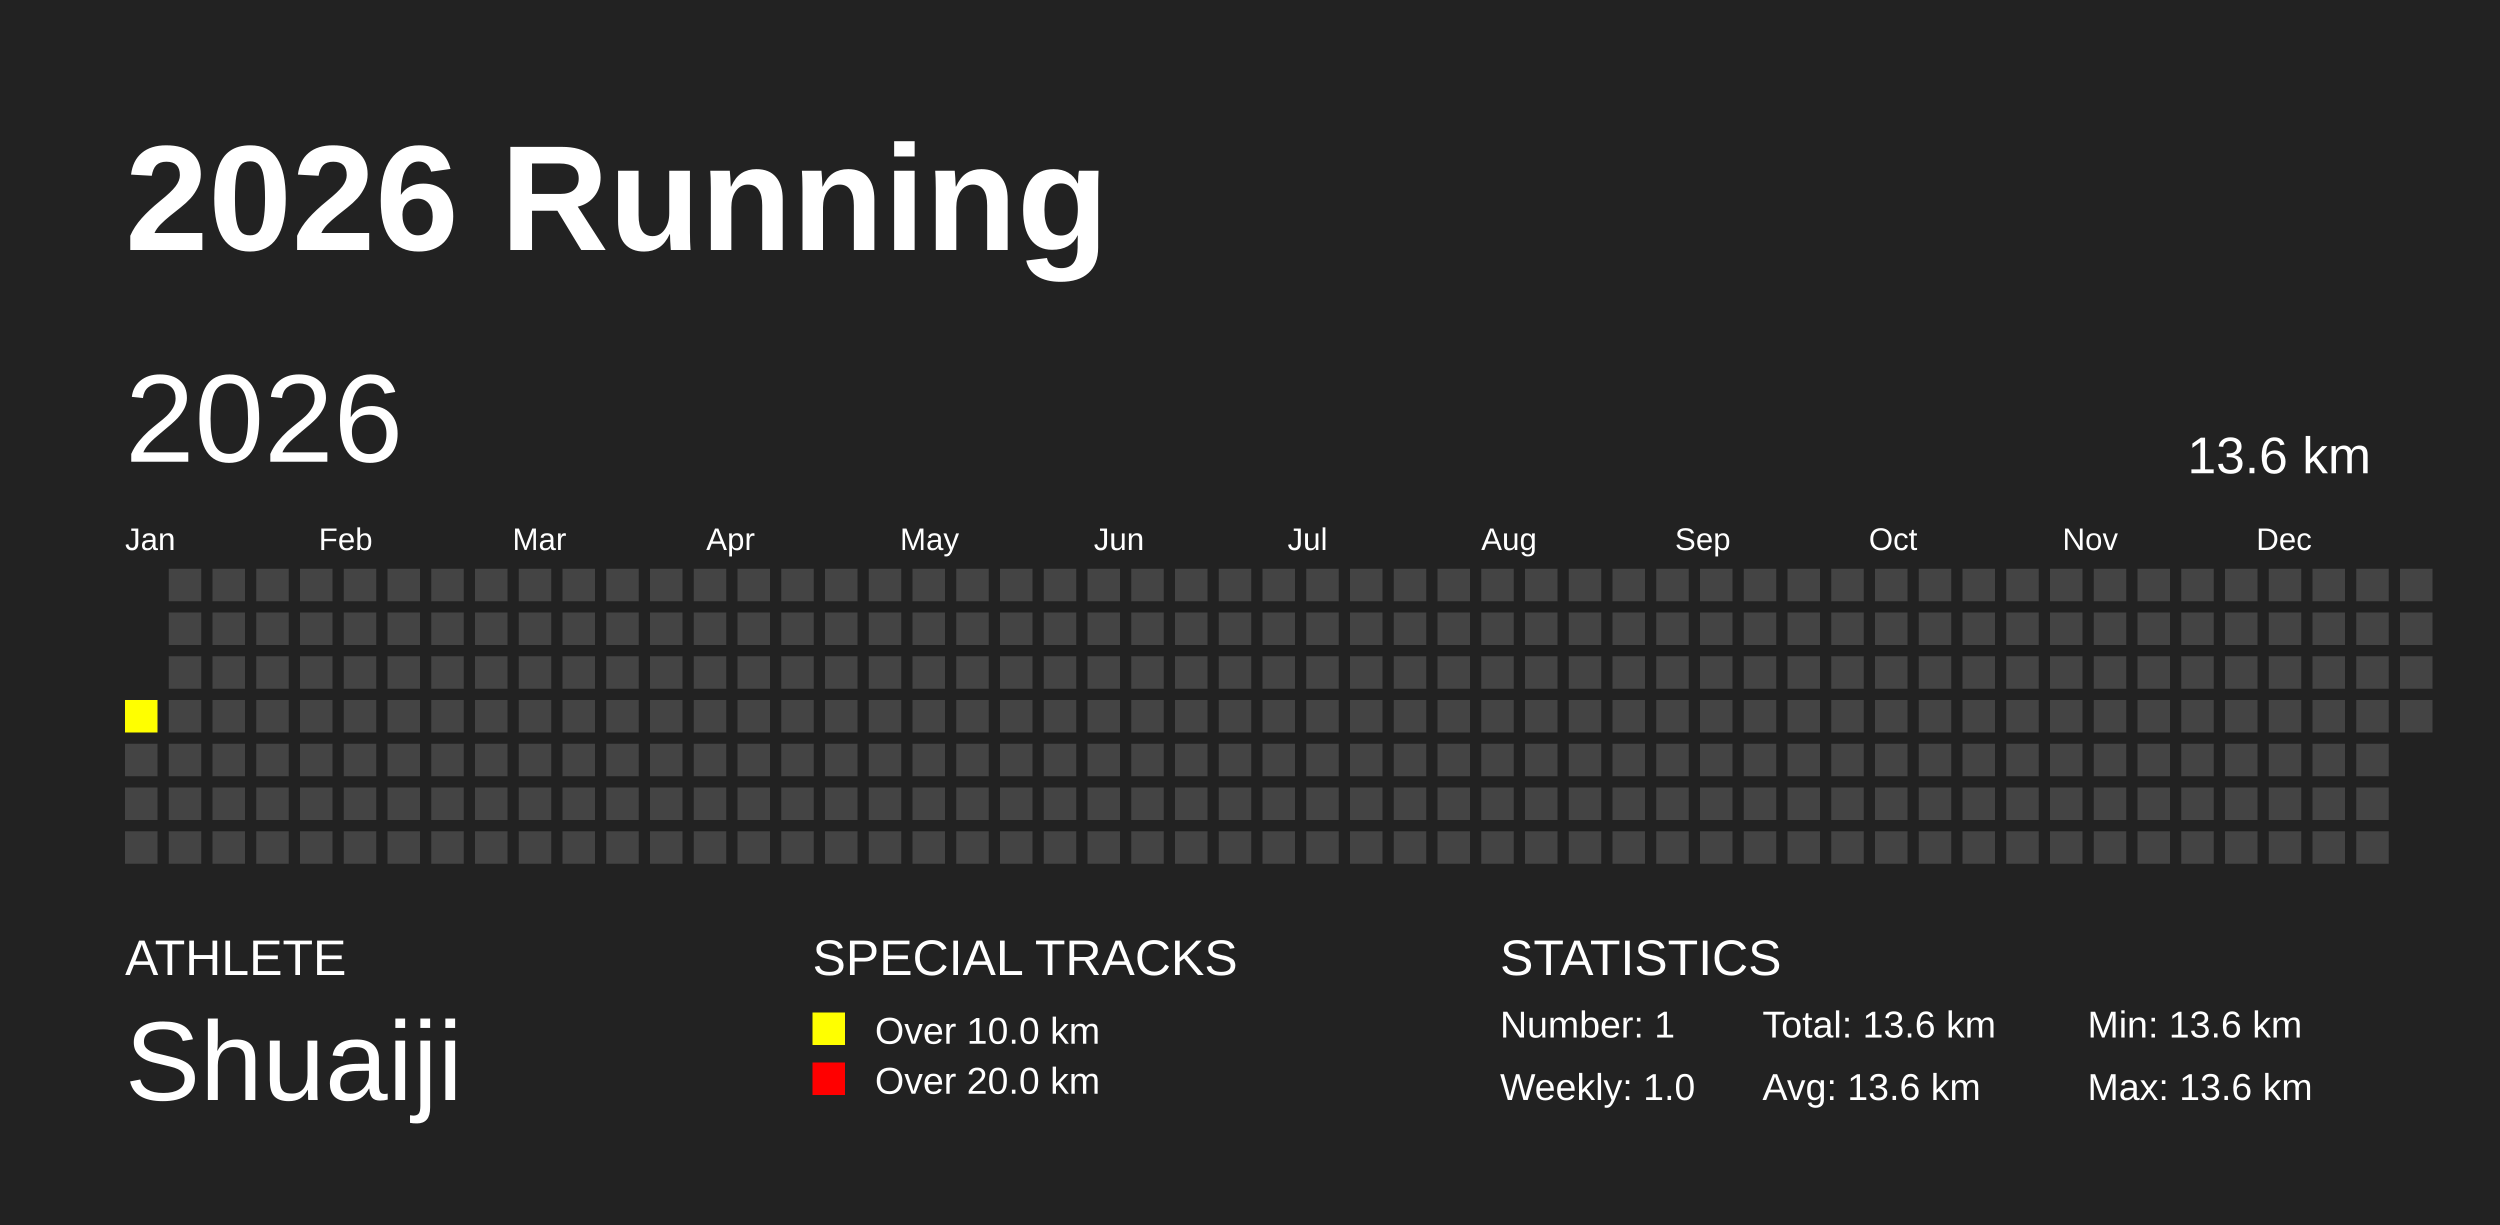
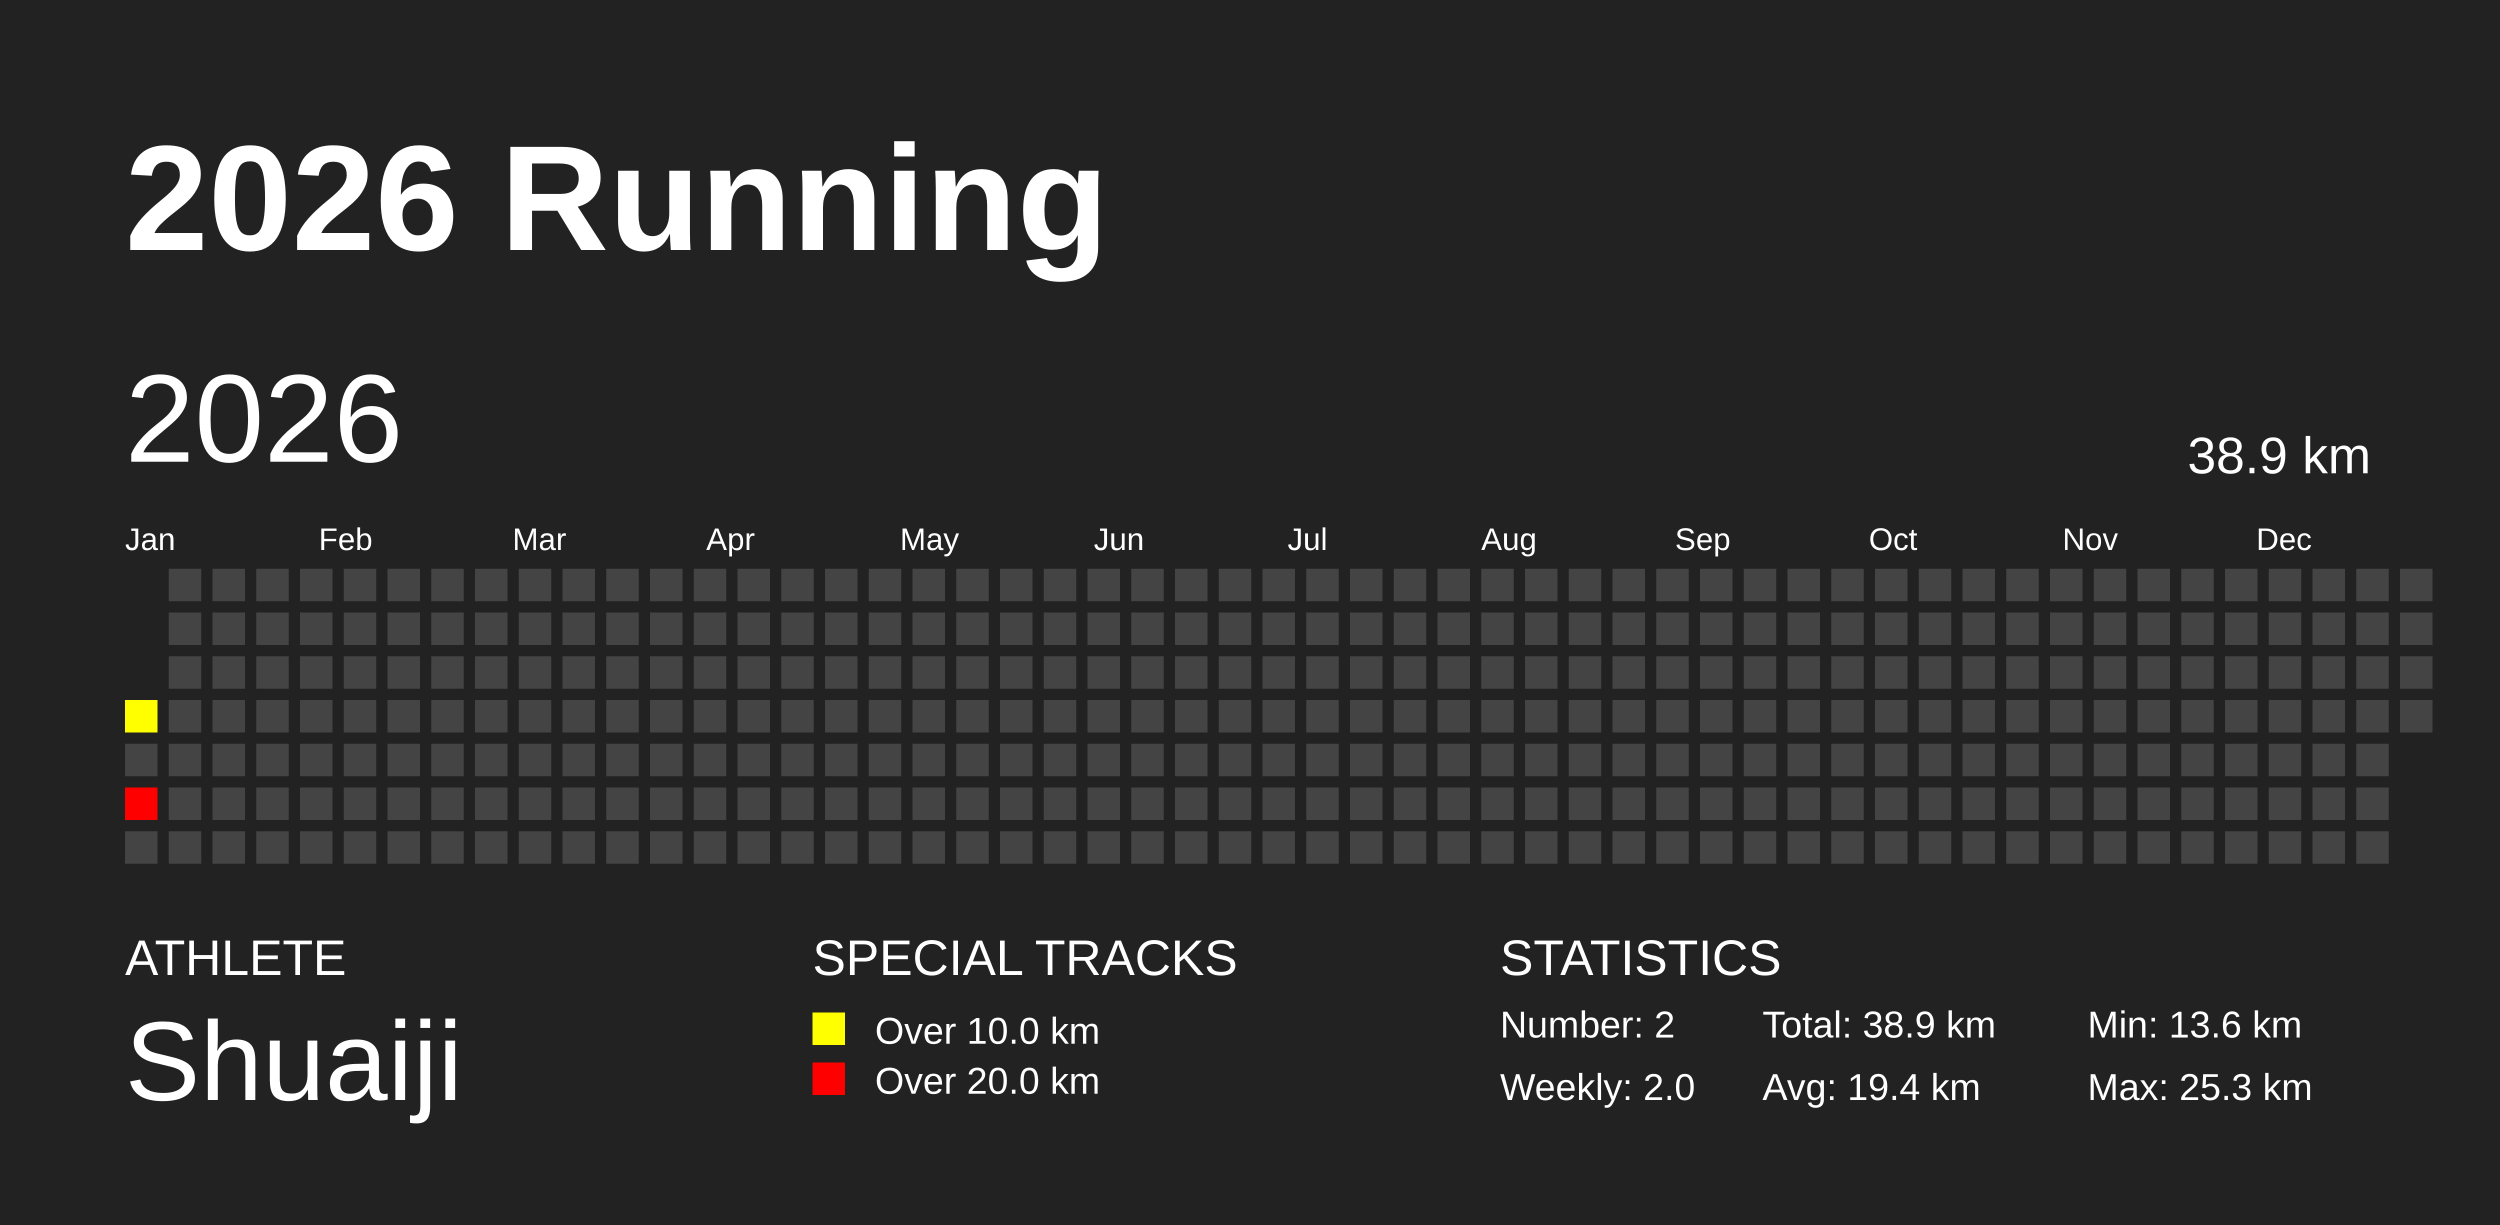
<svg xmlns="http://www.w3.org/2000/svg" baseProfile="full" height="98mm" version="1.1" viewBox="0,0,200,98" width="200mm">
  <defs />
  <rect fill="#222222" height="98" width="200" x="0" y="0" />
  <text fill="#FFFFFF" style="font-size:12px; font-family:Arial; font-weight:bold;" x="10" y="20">2026 Running</text>
  <text fill="#FFFFFF" style="font-size:4px; font-family:Arial" x="10" y="78">ATHLETE</text>
  <text fill="#FFFFFF" style="font-size:9px; font-family:Arial" x="10" y="88">Shuaiji</text>
  <text fill="#FFFFFF" style="font-size:4px; font-family:Arial" x="65" y="78">SPECIAL TRACKS</text>
  <rect fill="yellow" height="2.6" width="2.6" x="65" y="81" />
  <text fill="#FFFFFF" style="font-size:3px; font-family:Arial" x="70" y="83.5">Over 10.0 km</text>
  <rect fill="red" height="2.6" width="2.6" x="65" y="85" />
  <text fill="#FFFFFF" style="font-size:3px; font-family:Arial" x="70" y="87.5">Over 20.0 km</text>
  <text fill="#FFFFFF" style="font-size:4px; font-family:Arial" x="120" y="78">STATISTICS</text>
-   <text fill="#FFFFFF" style="font-size:3px; font-family:Arial" x="120" y="83">Number: 1</text>
-   <text fill="#FFFFFF" style="font-size:3px; font-family:Arial" x="120" y="88">Weekly: 1.0</text>
-   <text fill="#FFFFFF" style="font-size:3px; font-family:Arial" x="141" y="83">Total: 13.6 km</text>
-   <text fill="#FFFFFF" style="font-size:3px; font-family:Arial" x="141" y="88">Avg: 13.6 km</text>
+   <text fill="#FFFFFF" style="font-size:3px; font-family:Arial" x="120" y="83">Number: 2</text>
+   <text fill="#FFFFFF" style="font-size:3px; font-family:Arial" x="120" y="88">Weekly: 2.0</text>
+   <text fill="#FFFFFF" style="font-size:3px; font-family:Arial" x="141" y="83">Total: 38.9 km</text>
+   <text fill="#FFFFFF" style="font-size:3px; font-family:Arial" x="141" y="88">Avg: 19.4 km</text>
  <text fill="#FFFFFF" style="font-size:3px; font-family:Arial" x="167" y="83">Min: 13.6 km</text>
-   <text fill="#FFFFFF" style="font-size:3px; font-family:Arial" x="167" y="88">Max: 13.6 km</text>
+   <text fill="#FFFFFF" style="font-size:3px; font-family:Arial" x="167" y="88">Max: 25.3 km</text>
  <text dominant-baseline="hanging" fill="#FFFFFF" style="font-size:10.0px; font-family:Arial;" x="10" y="30">2026</text>
-   <text dominant-baseline="hanging" fill="#FFFFFF" style="font-size:4.125px; font-family:Arial;" x="175" y="35">13.6 km</text>
+   <text dominant-baseline="hanging" fill="#FFFFFF" style="font-size:4.125px; font-family:Arial;" x="175" y="35">38.9 km</text>
  <text fill="#FFFFFF" style="font-size:2.5px; font-family:Arial" x="10.0" y="44">Jan</text>
  <text fill="#FFFFFF" style="font-size:2.5px; font-family:Arial" x="25.5" y="44">Feb</text>
  <text fill="#FFFFFF" style="font-size:2.5px; font-family:Arial" x="41.0" y="44">Mar</text>
  <text fill="#FFFFFF" style="font-size:2.5px; font-family:Arial" x="56.5" y="44">Apr</text>
  <text fill="#FFFFFF" style="font-size:2.5px; font-family:Arial" x="72.0" y="44">May</text>
  <text fill="#FFFFFF" style="font-size:2.5px; font-family:Arial" x="87.5" y="44">Jun</text>
  <text fill="#FFFFFF" style="font-size:2.5px; font-family:Arial" x="103.0" y="44">Jul</text>
  <text fill="#FFFFFF" style="font-size:2.5px; font-family:Arial" x="118.5" y="44">Aug</text>
  <text fill="#FFFFFF" style="font-size:2.5px; font-family:Arial" x="134.0" y="44">Sep</text>
  <text fill="#FFFFFF" style="font-size:2.5px; font-family:Arial" x="149.5" y="44">Oct</text>
  <text fill="#FFFFFF" style="font-size:2.5px; font-family:Arial" x="165.0" y="44">Nov</text>
  <text fill="#FFFFFF" style="font-size:2.5px; font-family:Arial" x="180.5" y="44">Dec</text>
-   <rect fill="yellow" height="2.6" width="2.6" x="10.0" y="56.0" />
+   <rect fill="#ffff00" height="2.6" width="2.6" x="10.0" y="56.0" />
  <rect fill="#444444" height="2.6" width="2.6" x="10.0" y="59.5" />
-   <rect fill="#444444" height="2.6" width="2.6" x="10.0" y="63.0" />
+   <rect fill="red" height="2.6" width="2.6" x="10.0" y="63.0" />
  <rect fill="#444444" height="2.6" width="2.6" x="10.0" y="66.5" />
  <rect fill="#444444" height="2.6" width="2.6" x="13.5" y="45.5" />
  <rect fill="#444444" height="2.6" width="2.6" x="13.5" y="49.0" />
  <rect fill="#444444" height="2.6" width="2.6" x="13.5" y="52.5" />
  <rect fill="#444444" height="2.6" width="2.6" x="13.5" y="56.0" />
  <rect fill="#444444" height="2.6" width="2.6" x="13.5" y="59.5" />
  <rect fill="#444444" height="2.6" width="2.6" x="13.5" y="63.0" />
  <rect fill="#444444" height="2.6" width="2.6" x="13.5" y="66.5" />
  <rect fill="#444444" height="2.6" width="2.6" x="17.0" y="45.5" />
  <rect fill="#444444" height="2.6" width="2.6" x="17.0" y="49.0" />
  <rect fill="#444444" height="2.6" width="2.6" x="17.0" y="52.5" />
  <rect fill="#444444" height="2.6" width="2.6" x="17.0" y="56.0" />
  <rect fill="#444444" height="2.6" width="2.6" x="17.0" y="59.5" />
  <rect fill="#444444" height="2.6" width="2.6" x="17.0" y="63.0" />
  <rect fill="#444444" height="2.6" width="2.6" x="17.0" y="66.5" />
  <rect fill="#444444" height="2.6" width="2.6" x="20.5" y="45.5" />
  <rect fill="#444444" height="2.6" width="2.6" x="20.5" y="49.0" />
  <rect fill="#444444" height="2.6" width="2.6" x="20.5" y="52.5" />
  <rect fill="#444444" height="2.6" width="2.6" x="20.5" y="56.0" />
  <rect fill="#444444" height="2.6" width="2.6" x="20.5" y="59.5" />
  <rect fill="#444444" height="2.6" width="2.6" x="20.5" y="63.0" />
  <rect fill="#444444" height="2.6" width="2.6" x="20.5" y="66.5" />
  <rect fill="#444444" height="2.6" width="2.6" x="24.0" y="45.5" />
  <rect fill="#444444" height="2.6" width="2.6" x="24.0" y="49.0" />
  <rect fill="#444444" height="2.6" width="2.6" x="24.0" y="52.5" />
  <rect fill="#444444" height="2.6" width="2.6" x="24.0" y="56.0" />
  <rect fill="#444444" height="2.6" width="2.6" x="24.0" y="59.5" />
  <rect fill="#444444" height="2.6" width="2.6" x="24.0" y="63.0" />
  <rect fill="#444444" height="2.6" width="2.6" x="24.0" y="66.5" />
  <rect fill="#444444" height="2.6" width="2.6" x="27.5" y="45.5" />
  <rect fill="#444444" height="2.6" width="2.6" x="27.5" y="49.0" />
  <rect fill="#444444" height="2.6" width="2.6" x="27.5" y="52.5" />
  <rect fill="#444444" height="2.6" width="2.6" x="27.5" y="56.0" />
  <rect fill="#444444" height="2.6" width="2.6" x="27.5" y="59.5" />
  <rect fill="#444444" height="2.6" width="2.6" x="27.5" y="63.0" />
  <rect fill="#444444" height="2.6" width="2.6" x="27.5" y="66.5" />
  <rect fill="#444444" height="2.6" width="2.6" x="31.0" y="45.5" />
  <rect fill="#444444" height="2.6" width="2.6" x="31.0" y="49.0" />
  <rect fill="#444444" height="2.6" width="2.6" x="31.0" y="52.5" />
  <rect fill="#444444" height="2.6" width="2.6" x="31.0" y="56.0" />
  <rect fill="#444444" height="2.6" width="2.6" x="31.0" y="59.5" />
  <rect fill="#444444" height="2.6" width="2.6" x="31.0" y="63.0" />
  <rect fill="#444444" height="2.6" width="2.6" x="31.0" y="66.5" />
  <rect fill="#444444" height="2.6" width="2.6" x="34.5" y="45.5" />
  <rect fill="#444444" height="2.6" width="2.6" x="34.5" y="49.0" />
  <rect fill="#444444" height="2.6" width="2.6" x="34.5" y="52.5" />
  <rect fill="#444444" height="2.6" width="2.6" x="34.5" y="56.0" />
  <rect fill="#444444" height="2.6" width="2.6" x="34.5" y="59.5" />
  <rect fill="#444444" height="2.6" width="2.6" x="34.5" y="63.0" />
  <rect fill="#444444" height="2.6" width="2.6" x="34.5" y="66.5" />
  <rect fill="#444444" height="2.6" width="2.6" x="38.0" y="45.5" />
  <rect fill="#444444" height="2.6" width="2.6" x="38.0" y="49.0" />
  <rect fill="#444444" height="2.6" width="2.6" x="38.0" y="52.5" />
  <rect fill="#444444" height="2.6" width="2.6" x="38.0" y="56.0" />
  <rect fill="#444444" height="2.6" width="2.6" x="38.0" y="59.5" />
  <rect fill="#444444" height="2.6" width="2.6" x="38.0" y="63.0" />
  <rect fill="#444444" height="2.6" width="2.6" x="38.0" y="66.5" />
  <rect fill="#444444" height="2.6" width="2.6" x="41.5" y="45.5" />
  <rect fill="#444444" height="2.6" width="2.6" x="41.5" y="49.0" />
  <rect fill="#444444" height="2.6" width="2.6" x="41.5" y="52.5" />
  <rect fill="#444444" height="2.6" width="2.6" x="41.5" y="56.0" />
  <rect fill="#444444" height="2.6" width="2.6" x="41.5" y="59.5" />
  <rect fill="#444444" height="2.6" width="2.6" x="41.5" y="63.0" />
  <rect fill="#444444" height="2.6" width="2.6" x="41.5" y="66.5" />
  <rect fill="#444444" height="2.6" width="2.6" x="45.0" y="45.5" />
  <rect fill="#444444" height="2.6" width="2.6" x="45.0" y="49.0" />
  <rect fill="#444444" height="2.6" width="2.6" x="45.0" y="52.5" />
  <rect fill="#444444" height="2.6" width="2.6" x="45.0" y="56.0" />
  <rect fill="#444444" height="2.6" width="2.6" x="45.0" y="59.5" />
  <rect fill="#444444" height="2.6" width="2.6" x="45.0" y="63.0" />
  <rect fill="#444444" height="2.6" width="2.6" x="45.0" y="66.5" />
  <rect fill="#444444" height="2.6" width="2.6" x="48.5" y="45.5" />
  <rect fill="#444444" height="2.6" width="2.6" x="48.5" y="49.0" />
  <rect fill="#444444" height="2.6" width="2.6" x="48.5" y="52.5" />
  <rect fill="#444444" height="2.6" width="2.6" x="48.5" y="56.0" />
  <rect fill="#444444" height="2.6" width="2.6" x="48.5" y="59.5" />
  <rect fill="#444444" height="2.6" width="2.6" x="48.5" y="63.0" />
  <rect fill="#444444" height="2.6" width="2.6" x="48.5" y="66.5" />
  <rect fill="#444444" height="2.6" width="2.6" x="52.0" y="45.5" />
  <rect fill="#444444" height="2.6" width="2.6" x="52.0" y="49.0" />
  <rect fill="#444444" height="2.6" width="2.6" x="52.0" y="52.5" />
  <rect fill="#444444" height="2.6" width="2.6" x="52.0" y="56.0" />
  <rect fill="#444444" height="2.6" width="2.6" x="52.0" y="59.5" />
  <rect fill="#444444" height="2.6" width="2.6" x="52.0" y="63.0" />
  <rect fill="#444444" height="2.6" width="2.6" x="52.0" y="66.5" />
  <rect fill="#444444" height="2.6" width="2.6" x="55.5" y="45.5" />
  <rect fill="#444444" height="2.6" width="2.6" x="55.5" y="49.0" />
  <rect fill="#444444" height="2.6" width="2.6" x="55.5" y="52.5" />
  <rect fill="#444444" height="2.6" width="2.6" x="55.5" y="56.0" />
  <rect fill="#444444" height="2.6" width="2.6" x="55.5" y="59.5" />
  <rect fill="#444444" height="2.6" width="2.6" x="55.5" y="63.0" />
  <rect fill="#444444" height="2.6" width="2.6" x="55.5" y="66.5" />
  <rect fill="#444444" height="2.6" width="2.6" x="59.0" y="45.5" />
  <rect fill="#444444" height="2.6" width="2.6" x="59.0" y="49.0" />
  <rect fill="#444444" height="2.6" width="2.6" x="59.0" y="52.5" />
  <rect fill="#444444" height="2.6" width="2.6" x="59.0" y="56.0" />
  <rect fill="#444444" height="2.6" width="2.6" x="59.0" y="59.5" />
  <rect fill="#444444" height="2.6" width="2.6" x="59.0" y="63.0" />
  <rect fill="#444444" height="2.6" width="2.6" x="59.0" y="66.5" />
  <rect fill="#444444" height="2.6" width="2.6" x="62.5" y="45.5" />
  <rect fill="#444444" height="2.6" width="2.6" x="62.5" y="49.0" />
  <rect fill="#444444" height="2.6" width="2.6" x="62.5" y="52.5" />
  <rect fill="#444444" height="2.6" width="2.6" x="62.5" y="56.0" />
  <rect fill="#444444" height="2.6" width="2.6" x="62.5" y="59.5" />
  <rect fill="#444444" height="2.6" width="2.6" x="62.5" y="63.0" />
  <rect fill="#444444" height="2.6" width="2.6" x="62.5" y="66.5" />
  <rect fill="#444444" height="2.6" width="2.6" x="66.0" y="45.5" />
  <rect fill="#444444" height="2.6" width="2.6" x="66.0" y="49.0" />
  <rect fill="#444444" height="2.6" width="2.6" x="66.0" y="52.5" />
  <rect fill="#444444" height="2.6" width="2.6" x="66.0" y="56.0" />
  <rect fill="#444444" height="2.6" width="2.6" x="66.0" y="59.5" />
  <rect fill="#444444" height="2.6" width="2.6" x="66.0" y="63.0" />
  <rect fill="#444444" height="2.6" width="2.6" x="66.0" y="66.5" />
  <rect fill="#444444" height="2.6" width="2.6" x="69.5" y="45.5" />
  <rect fill="#444444" height="2.6" width="2.6" x="69.5" y="49.0" />
  <rect fill="#444444" height="2.6" width="2.6" x="69.5" y="52.5" />
  <rect fill="#444444" height="2.6" width="2.6" x="69.5" y="56.0" />
  <rect fill="#444444" height="2.6" width="2.6" x="69.5" y="59.5" />
  <rect fill="#444444" height="2.6" width="2.6" x="69.5" y="63.0" />
  <rect fill="#444444" height="2.6" width="2.6" x="69.5" y="66.5" />
  <rect fill="#444444" height="2.6" width="2.6" x="73.0" y="45.5" />
  <rect fill="#444444" height="2.6" width="2.6" x="73.0" y="49.0" />
  <rect fill="#444444" height="2.6" width="2.6" x="73.0" y="52.5" />
  <rect fill="#444444" height="2.6" width="2.6" x="73.0" y="56.0" />
  <rect fill="#444444" height="2.6" width="2.6" x="73.0" y="59.5" />
  <rect fill="#444444" height="2.6" width="2.6" x="73.0" y="63.0" />
  <rect fill="#444444" height="2.6" width="2.6" x="73.0" y="66.5" />
  <rect fill="#444444" height="2.6" width="2.6" x="76.5" y="45.5" />
  <rect fill="#444444" height="2.6" width="2.6" x="76.5" y="49.0" />
  <rect fill="#444444" height="2.6" width="2.6" x="76.5" y="52.5" />
  <rect fill="#444444" height="2.6" width="2.6" x="76.5" y="56.0" />
  <rect fill="#444444" height="2.6" width="2.6" x="76.5" y="59.5" />
  <rect fill="#444444" height="2.6" width="2.6" x="76.5" y="63.0" />
  <rect fill="#444444" height="2.6" width="2.6" x="76.5" y="66.5" />
  <rect fill="#444444" height="2.6" width="2.6" x="80.0" y="45.5" />
  <rect fill="#444444" height="2.6" width="2.6" x="80.0" y="49.0" />
  <rect fill="#444444" height="2.6" width="2.6" x="80.0" y="52.5" />
  <rect fill="#444444" height="2.6" width="2.6" x="80.0" y="56.0" />
  <rect fill="#444444" height="2.6" width="2.6" x="80.0" y="59.5" />
  <rect fill="#444444" height="2.6" width="2.6" x="80.0" y="63.0" />
  <rect fill="#444444" height="2.6" width="2.6" x="80.0" y="66.5" />
  <rect fill="#444444" height="2.6" width="2.6" x="83.5" y="45.5" />
  <rect fill="#444444" height="2.6" width="2.6" x="83.5" y="49.0" />
  <rect fill="#444444" height="2.6" width="2.6" x="83.5" y="52.5" />
  <rect fill="#444444" height="2.6" width="2.6" x="83.5" y="56.0" />
  <rect fill="#444444" height="2.6" width="2.6" x="83.5" y="59.5" />
  <rect fill="#444444" height="2.6" width="2.6" x="83.5" y="63.0" />
  <rect fill="#444444" height="2.6" width="2.6" x="83.5" y="66.5" />
  <rect fill="#444444" height="2.6" width="2.6" x="87.0" y="45.5" />
  <rect fill="#444444" height="2.6" width="2.6" x="87.0" y="49.0" />
  <rect fill="#444444" height="2.6" width="2.6" x="87.0" y="52.5" />
  <rect fill="#444444" height="2.6" width="2.6" x="87.0" y="56.0" />
  <rect fill="#444444" height="2.6" width="2.6" x="87.0" y="59.5" />
  <rect fill="#444444" height="2.6" width="2.6" x="87.0" y="63.0" />
  <rect fill="#444444" height="2.6" width="2.6" x="87.0" y="66.5" />
  <rect fill="#444444" height="2.6" width="2.6" x="90.5" y="45.5" />
  <rect fill="#444444" height="2.6" width="2.6" x="90.5" y="49.0" />
  <rect fill="#444444" height="2.6" width="2.6" x="90.5" y="52.5" />
  <rect fill="#444444" height="2.6" width="2.6" x="90.5" y="56.0" />
  <rect fill="#444444" height="2.6" width="2.6" x="90.5" y="59.5" />
  <rect fill="#444444" height="2.6" width="2.6" x="90.5" y="63.0" />
  <rect fill="#444444" height="2.6" width="2.6" x="90.5" y="66.5" />
  <rect fill="#444444" height="2.6" width="2.6" x="94.0" y="45.5" />
  <rect fill="#444444" height="2.6" width="2.6" x="94.0" y="49.0" />
  <rect fill="#444444" height="2.6" width="2.6" x="94.0" y="52.5" />
  <rect fill="#444444" height="2.6" width="2.6" x="94.0" y="56.0" />
  <rect fill="#444444" height="2.6" width="2.6" x="94.0" y="59.5" />
  <rect fill="#444444" height="2.6" width="2.6" x="94.0" y="63.0" />
  <rect fill="#444444" height="2.6" width="2.6" x="94.0" y="66.5" />
  <rect fill="#444444" height="2.6" width="2.6" x="97.5" y="45.5" />
  <rect fill="#444444" height="2.6" width="2.6" x="97.5" y="49.0" />
  <rect fill="#444444" height="2.6" width="2.6" x="97.5" y="52.5" />
  <rect fill="#444444" height="2.6" width="2.6" x="97.5" y="56.0" />
  <rect fill="#444444" height="2.6" width="2.6" x="97.5" y="59.5" />
  <rect fill="#444444" height="2.6" width="2.6" x="97.5" y="63.0" />
  <rect fill="#444444" height="2.6" width="2.6" x="97.5" y="66.5" />
  <rect fill="#444444" height="2.6" width="2.6" x="101.0" y="45.5" />
  <rect fill="#444444" height="2.6" width="2.6" x="101.0" y="49.0" />
  <rect fill="#444444" height="2.6" width="2.6" x="101.0" y="52.5" />
  <rect fill="#444444" height="2.6" width="2.6" x="101.0" y="56.0" />
  <rect fill="#444444" height="2.6" width="2.6" x="101.0" y="59.5" />
  <rect fill="#444444" height="2.6" width="2.6" x="101.0" y="63.0" />
  <rect fill="#444444" height="2.6" width="2.6" x="101.0" y="66.5" />
  <rect fill="#444444" height="2.6" width="2.6" x="104.5" y="45.5" />
  <rect fill="#444444" height="2.6" width="2.6" x="104.5" y="49.0" />
  <rect fill="#444444" height="2.6" width="2.6" x="104.5" y="52.5" />
  <rect fill="#444444" height="2.6" width="2.6" x="104.5" y="56.0" />
  <rect fill="#444444" height="2.6" width="2.6" x="104.5" y="59.5" />
  <rect fill="#444444" height="2.6" width="2.6" x="104.5" y="63.0" />
  <rect fill="#444444" height="2.6" width="2.6" x="104.5" y="66.5" />
  <rect fill="#444444" height="2.6" width="2.6" x="108.0" y="45.5" />
  <rect fill="#444444" height="2.6" width="2.6" x="108.0" y="49.0" />
  <rect fill="#444444" height="2.6" width="2.6" x="108.0" y="52.5" />
  <rect fill="#444444" height="2.6" width="2.6" x="108.0" y="56.0" />
  <rect fill="#444444" height="2.6" width="2.6" x="108.0" y="59.5" />
  <rect fill="#444444" height="2.6" width="2.6" x="108.0" y="63.0" />
  <rect fill="#444444" height="2.6" width="2.6" x="108.0" y="66.5" />
  <rect fill="#444444" height="2.6" width="2.6" x="111.5" y="45.5" />
  <rect fill="#444444" height="2.6" width="2.6" x="111.5" y="49.0" />
  <rect fill="#444444" height="2.6" width="2.6" x="111.5" y="52.5" />
  <rect fill="#444444" height="2.6" width="2.6" x="111.5" y="56.0" />
  <rect fill="#444444" height="2.6" width="2.6" x="111.5" y="59.5" />
  <rect fill="#444444" height="2.6" width="2.6" x="111.5" y="63.0" />
  <rect fill="#444444" height="2.6" width="2.6" x="111.5" y="66.5" />
  <rect fill="#444444" height="2.6" width="2.6" x="115.0" y="45.5" />
  <rect fill="#444444" height="2.6" width="2.6" x="115.0" y="49.0" />
  <rect fill="#444444" height="2.6" width="2.6" x="115.0" y="52.5" />
  <rect fill="#444444" height="2.6" width="2.6" x="115.0" y="56.0" />
  <rect fill="#444444" height="2.6" width="2.6" x="115.0" y="59.5" />
  <rect fill="#444444" height="2.6" width="2.6" x="115.0" y="63.0" />
  <rect fill="#444444" height="2.6" width="2.6" x="115.0" y="66.5" />
  <rect fill="#444444" height="2.6" width="2.6" x="118.5" y="45.5" />
  <rect fill="#444444" height="2.6" width="2.6" x="118.5" y="49.0" />
  <rect fill="#444444" height="2.6" width="2.6" x="118.5" y="52.5" />
  <rect fill="#444444" height="2.6" width="2.6" x="118.5" y="56.0" />
  <rect fill="#444444" height="2.6" width="2.6" x="118.5" y="59.5" />
  <rect fill="#444444" height="2.6" width="2.6" x="118.5" y="63.0" />
  <rect fill="#444444" height="2.6" width="2.6" x="118.5" y="66.5" />
  <rect fill="#444444" height="2.6" width="2.6" x="122.0" y="45.5" />
  <rect fill="#444444" height="2.6" width="2.6" x="122.0" y="49.0" />
  <rect fill="#444444" height="2.6" width="2.6" x="122.0" y="52.5" />
  <rect fill="#444444" height="2.6" width="2.6" x="122.0" y="56.0" />
  <rect fill="#444444" height="2.6" width="2.6" x="122.0" y="59.5" />
  <rect fill="#444444" height="2.6" width="2.6" x="122.0" y="63.0" />
  <rect fill="#444444" height="2.6" width="2.6" x="122.0" y="66.5" />
  <rect fill="#444444" height="2.6" width="2.6" x="125.5" y="45.5" />
  <rect fill="#444444" height="2.6" width="2.6" x="125.5" y="49.0" />
  <rect fill="#444444" height="2.6" width="2.6" x="125.5" y="52.5" />
  <rect fill="#444444" height="2.6" width="2.6" x="125.5" y="56.0" />
  <rect fill="#444444" height="2.6" width="2.6" x="125.5" y="59.5" />
  <rect fill="#444444" height="2.6" width="2.6" x="125.5" y="63.0" />
  <rect fill="#444444" height="2.6" width="2.6" x="125.5" y="66.5" />
  <rect fill="#444444" height="2.6" width="2.6" x="129.0" y="45.5" />
  <rect fill="#444444" height="2.6" width="2.6" x="129.0" y="49.0" />
  <rect fill="#444444" height="2.6" width="2.6" x="129.0" y="52.5" />
  <rect fill="#444444" height="2.6" width="2.6" x="129.0" y="56.0" />
  <rect fill="#444444" height="2.6" width="2.6" x="129.0" y="59.5" />
  <rect fill="#444444" height="2.6" width="2.6" x="129.0" y="63.0" />
  <rect fill="#444444" height="2.6" width="2.6" x="129.0" y="66.5" />
  <rect fill="#444444" height="2.6" width="2.6" x="132.5" y="45.5" />
  <rect fill="#444444" height="2.6" width="2.6" x="132.5" y="49.0" />
  <rect fill="#444444" height="2.6" width="2.6" x="132.5" y="52.5" />
  <rect fill="#444444" height="2.6" width="2.6" x="132.5" y="56.0" />
  <rect fill="#444444" height="2.6" width="2.6" x="132.5" y="59.5" />
  <rect fill="#444444" height="2.6" width="2.6" x="132.5" y="63.0" />
  <rect fill="#444444" height="2.6" width="2.6" x="132.5" y="66.5" />
  <rect fill="#444444" height="2.6" width="2.6" x="136.0" y="45.5" />
  <rect fill="#444444" height="2.6" width="2.6" x="136.0" y="49.0" />
  <rect fill="#444444" height="2.6" width="2.6" x="136.0" y="52.5" />
  <rect fill="#444444" height="2.6" width="2.6" x="136.0" y="56.0" />
  <rect fill="#444444" height="2.6" width="2.6" x="136.0" y="59.5" />
  <rect fill="#444444" height="2.6" width="2.6" x="136.0" y="63.0" />
  <rect fill="#444444" height="2.6" width="2.6" x="136.0" y="66.5" />
  <rect fill="#444444" height="2.6" width="2.6" x="139.5" y="45.5" />
  <rect fill="#444444" height="2.6" width="2.6" x="139.5" y="49.0" />
  <rect fill="#444444" height="2.6" width="2.6" x="139.5" y="52.5" />
  <rect fill="#444444" height="2.6" width="2.6" x="139.5" y="56.0" />
  <rect fill="#444444" height="2.6" width="2.6" x="139.5" y="59.5" />
  <rect fill="#444444" height="2.6" width="2.6" x="139.5" y="63.0" />
  <rect fill="#444444" height="2.6" width="2.6" x="139.5" y="66.5" />
  <rect fill="#444444" height="2.6" width="2.6" x="143.0" y="45.5" />
  <rect fill="#444444" height="2.6" width="2.6" x="143.0" y="49.0" />
  <rect fill="#444444" height="2.6" width="2.6" x="143.0" y="52.5" />
  <rect fill="#444444" height="2.6" width="2.6" x="143.0" y="56.0" />
  <rect fill="#444444" height="2.6" width="2.6" x="143.0" y="59.5" />
  <rect fill="#444444" height="2.6" width="2.6" x="143.0" y="63.0" />
  <rect fill="#444444" height="2.6" width="2.6" x="143.0" y="66.5" />
  <rect fill="#444444" height="2.6" width="2.6" x="146.5" y="45.5" />
  <rect fill="#444444" height="2.6" width="2.6" x="146.5" y="49.0" />
  <rect fill="#444444" height="2.6" width="2.6" x="146.5" y="52.5" />
  <rect fill="#444444" height="2.6" width="2.6" x="146.5" y="56.0" />
  <rect fill="#444444" height="2.6" width="2.6" x="146.5" y="59.5" />
  <rect fill="#444444" height="2.6" width="2.6" x="146.5" y="63.0" />
  <rect fill="#444444" height="2.6" width="2.6" x="146.5" y="66.5" />
  <rect fill="#444444" height="2.6" width="2.6" x="150.0" y="45.5" />
  <rect fill="#444444" height="2.6" width="2.6" x="150.0" y="49.0" />
  <rect fill="#444444" height="2.6" width="2.6" x="150.0" y="52.5" />
  <rect fill="#444444" height="2.6" width="2.6" x="150.0" y="56.0" />
  <rect fill="#444444" height="2.6" width="2.6" x="150.0" y="59.5" />
  <rect fill="#444444" height="2.6" width="2.6" x="150.0" y="63.0" />
  <rect fill="#444444" height="2.6" width="2.6" x="150.0" y="66.5" />
  <rect fill="#444444" height="2.6" width="2.6" x="153.5" y="45.5" />
  <rect fill="#444444" height="2.6" width="2.6" x="153.5" y="49.0" />
  <rect fill="#444444" height="2.6" width="2.6" x="153.5" y="52.5" />
  <rect fill="#444444" height="2.6" width="2.6" x="153.5" y="56.0" />
  <rect fill="#444444" height="2.6" width="2.6" x="153.5" y="59.5" />
  <rect fill="#444444" height="2.6" width="2.6" x="153.5" y="63.0" />
  <rect fill="#444444" height="2.6" width="2.6" x="153.5" y="66.5" />
  <rect fill="#444444" height="2.6" width="2.6" x="157.0" y="45.5" />
  <rect fill="#444444" height="2.6" width="2.6" x="157.0" y="49.0" />
  <rect fill="#444444" height="2.6" width="2.6" x="157.0" y="52.5" />
  <rect fill="#444444" height="2.6" width="2.6" x="157.0" y="56.0" />
  <rect fill="#444444" height="2.6" width="2.6" x="157.0" y="59.5" />
  <rect fill="#444444" height="2.6" width="2.6" x="157.0" y="63.0" />
  <rect fill="#444444" height="2.6" width="2.6" x="157.0" y="66.5" />
  <rect fill="#444444" height="2.6" width="2.6" x="160.5" y="45.5" />
  <rect fill="#444444" height="2.6" width="2.6" x="160.5" y="49.0" />
  <rect fill="#444444" height="2.6" width="2.6" x="160.5" y="52.5" />
  <rect fill="#444444" height="2.6" width="2.6" x="160.5" y="56.0" />
  <rect fill="#444444" height="2.6" width="2.6" x="160.5" y="59.5" />
  <rect fill="#444444" height="2.6" width="2.6" x="160.5" y="63.0" />
  <rect fill="#444444" height="2.6" width="2.6" x="160.5" y="66.5" />
  <rect fill="#444444" height="2.6" width="2.6" x="164.0" y="45.5" />
  <rect fill="#444444" height="2.6" width="2.6" x="164.0" y="49.0" />
  <rect fill="#444444" height="2.6" width="2.6" x="164.0" y="52.5" />
  <rect fill="#444444" height="2.6" width="2.6" x="164.0" y="56.0" />
  <rect fill="#444444" height="2.6" width="2.6" x="164.0" y="59.5" />
  <rect fill="#444444" height="2.6" width="2.6" x="164.0" y="63.0" />
  <rect fill="#444444" height="2.6" width="2.6" x="164.0" y="66.5" />
  <rect fill="#444444" height="2.6" width="2.6" x="167.5" y="45.5" />
  <rect fill="#444444" height="2.6" width="2.6" x="167.5" y="49.0" />
  <rect fill="#444444" height="2.6" width="2.6" x="167.5" y="52.5" />
  <rect fill="#444444" height="2.6" width="2.6" x="167.5" y="56.0" />
  <rect fill="#444444" height="2.6" width="2.6" x="167.5" y="59.5" />
  <rect fill="#444444" height="2.6" width="2.6" x="167.5" y="63.0" />
  <rect fill="#444444" height="2.6" width="2.6" x="167.5" y="66.5" />
  <rect fill="#444444" height="2.6" width="2.6" x="171.0" y="45.5" />
  <rect fill="#444444" height="2.6" width="2.6" x="171.0" y="49.0" />
  <rect fill="#444444" height="2.6" width="2.6" x="171.0" y="52.5" />
  <rect fill="#444444" height="2.6" width="2.6" x="171.0" y="56.0" />
  <rect fill="#444444" height="2.6" width="2.6" x="171.0" y="59.5" />
  <rect fill="#444444" height="2.6" width="2.6" x="171.0" y="63.0" />
  <rect fill="#444444" height="2.6" width="2.6" x="171.0" y="66.5" />
  <rect fill="#444444" height="2.6" width="2.6" x="174.5" y="45.5" />
  <rect fill="#444444" height="2.6" width="2.6" x="174.5" y="49.0" />
  <rect fill="#444444" height="2.6" width="2.6" x="174.5" y="52.5" />
  <rect fill="#444444" height="2.6" width="2.6" x="174.5" y="56.0" />
  <rect fill="#444444" height="2.6" width="2.6" x="174.5" y="59.5" />
  <rect fill="#444444" height="2.6" width="2.6" x="174.5" y="63.0" />
  <rect fill="#444444" height="2.6" width="2.6" x="174.5" y="66.5" />
  <rect fill="#444444" height="2.6" width="2.6" x="178.0" y="45.5" />
  <rect fill="#444444" height="2.6" width="2.6" x="178.0" y="49.0" />
  <rect fill="#444444" height="2.6" width="2.6" x="178.0" y="52.5" />
  <rect fill="#444444" height="2.6" width="2.6" x="178.0" y="56.0" />
  <rect fill="#444444" height="2.6" width="2.6" x="178.0" y="59.5" />
  <rect fill="#444444" height="2.6" width="2.6" x="178.0" y="63.0" />
  <rect fill="#444444" height="2.6" width="2.6" x="178.0" y="66.5" />
  <rect fill="#444444" height="2.6" width="2.6" x="181.5" y="45.5" />
  <rect fill="#444444" height="2.6" width="2.6" x="181.5" y="49.0" />
  <rect fill="#444444" height="2.6" width="2.6" x="181.5" y="52.5" />
  <rect fill="#444444" height="2.6" width="2.6" x="181.5" y="56.0" />
  <rect fill="#444444" height="2.6" width="2.6" x="181.5" y="59.5" />
  <rect fill="#444444" height="2.6" width="2.6" x="181.5" y="63.0" />
  <rect fill="#444444" height="2.6" width="2.6" x="181.5" y="66.5" />
  <rect fill="#444444" height="2.6" width="2.6" x="185.0" y="45.5" />
  <rect fill="#444444" height="2.6" width="2.6" x="185.0" y="49.0" />
  <rect fill="#444444" height="2.6" width="2.6" x="185.0" y="52.5" />
  <rect fill="#444444" height="2.6" width="2.6" x="185.0" y="56.0" />
  <rect fill="#444444" height="2.6" width="2.6" x="185.0" y="59.5" />
  <rect fill="#444444" height="2.6" width="2.6" x="185.0" y="63.0" />
  <rect fill="#444444" height="2.6" width="2.6" x="185.0" y="66.5" />
  <rect fill="#444444" height="2.6" width="2.6" x="188.5" y="45.5" />
  <rect fill="#444444" height="2.6" width="2.6" x="188.5" y="49.0" />
  <rect fill="#444444" height="2.6" width="2.6" x="188.5" y="52.5" />
  <rect fill="#444444" height="2.6" width="2.6" x="188.5" y="56.0" />
  <rect fill="#444444" height="2.6" width="2.6" x="188.5" y="59.5" />
  <rect fill="#444444" height="2.6" width="2.6" x="188.5" y="63.0" />
  <rect fill="#444444" height="2.6" width="2.6" x="188.5" y="66.5" />
  <rect fill="#444444" height="2.6" width="2.6" x="192.0" y="45.5" />
  <rect fill="#444444" height="2.6" width="2.6" x="192.0" y="49.0" />
  <rect fill="#444444" height="2.6" width="2.6" x="192.0" y="52.5" />
  <rect fill="#444444" height="2.6" width="2.6" x="192.0" y="56.0" />
</svg>
